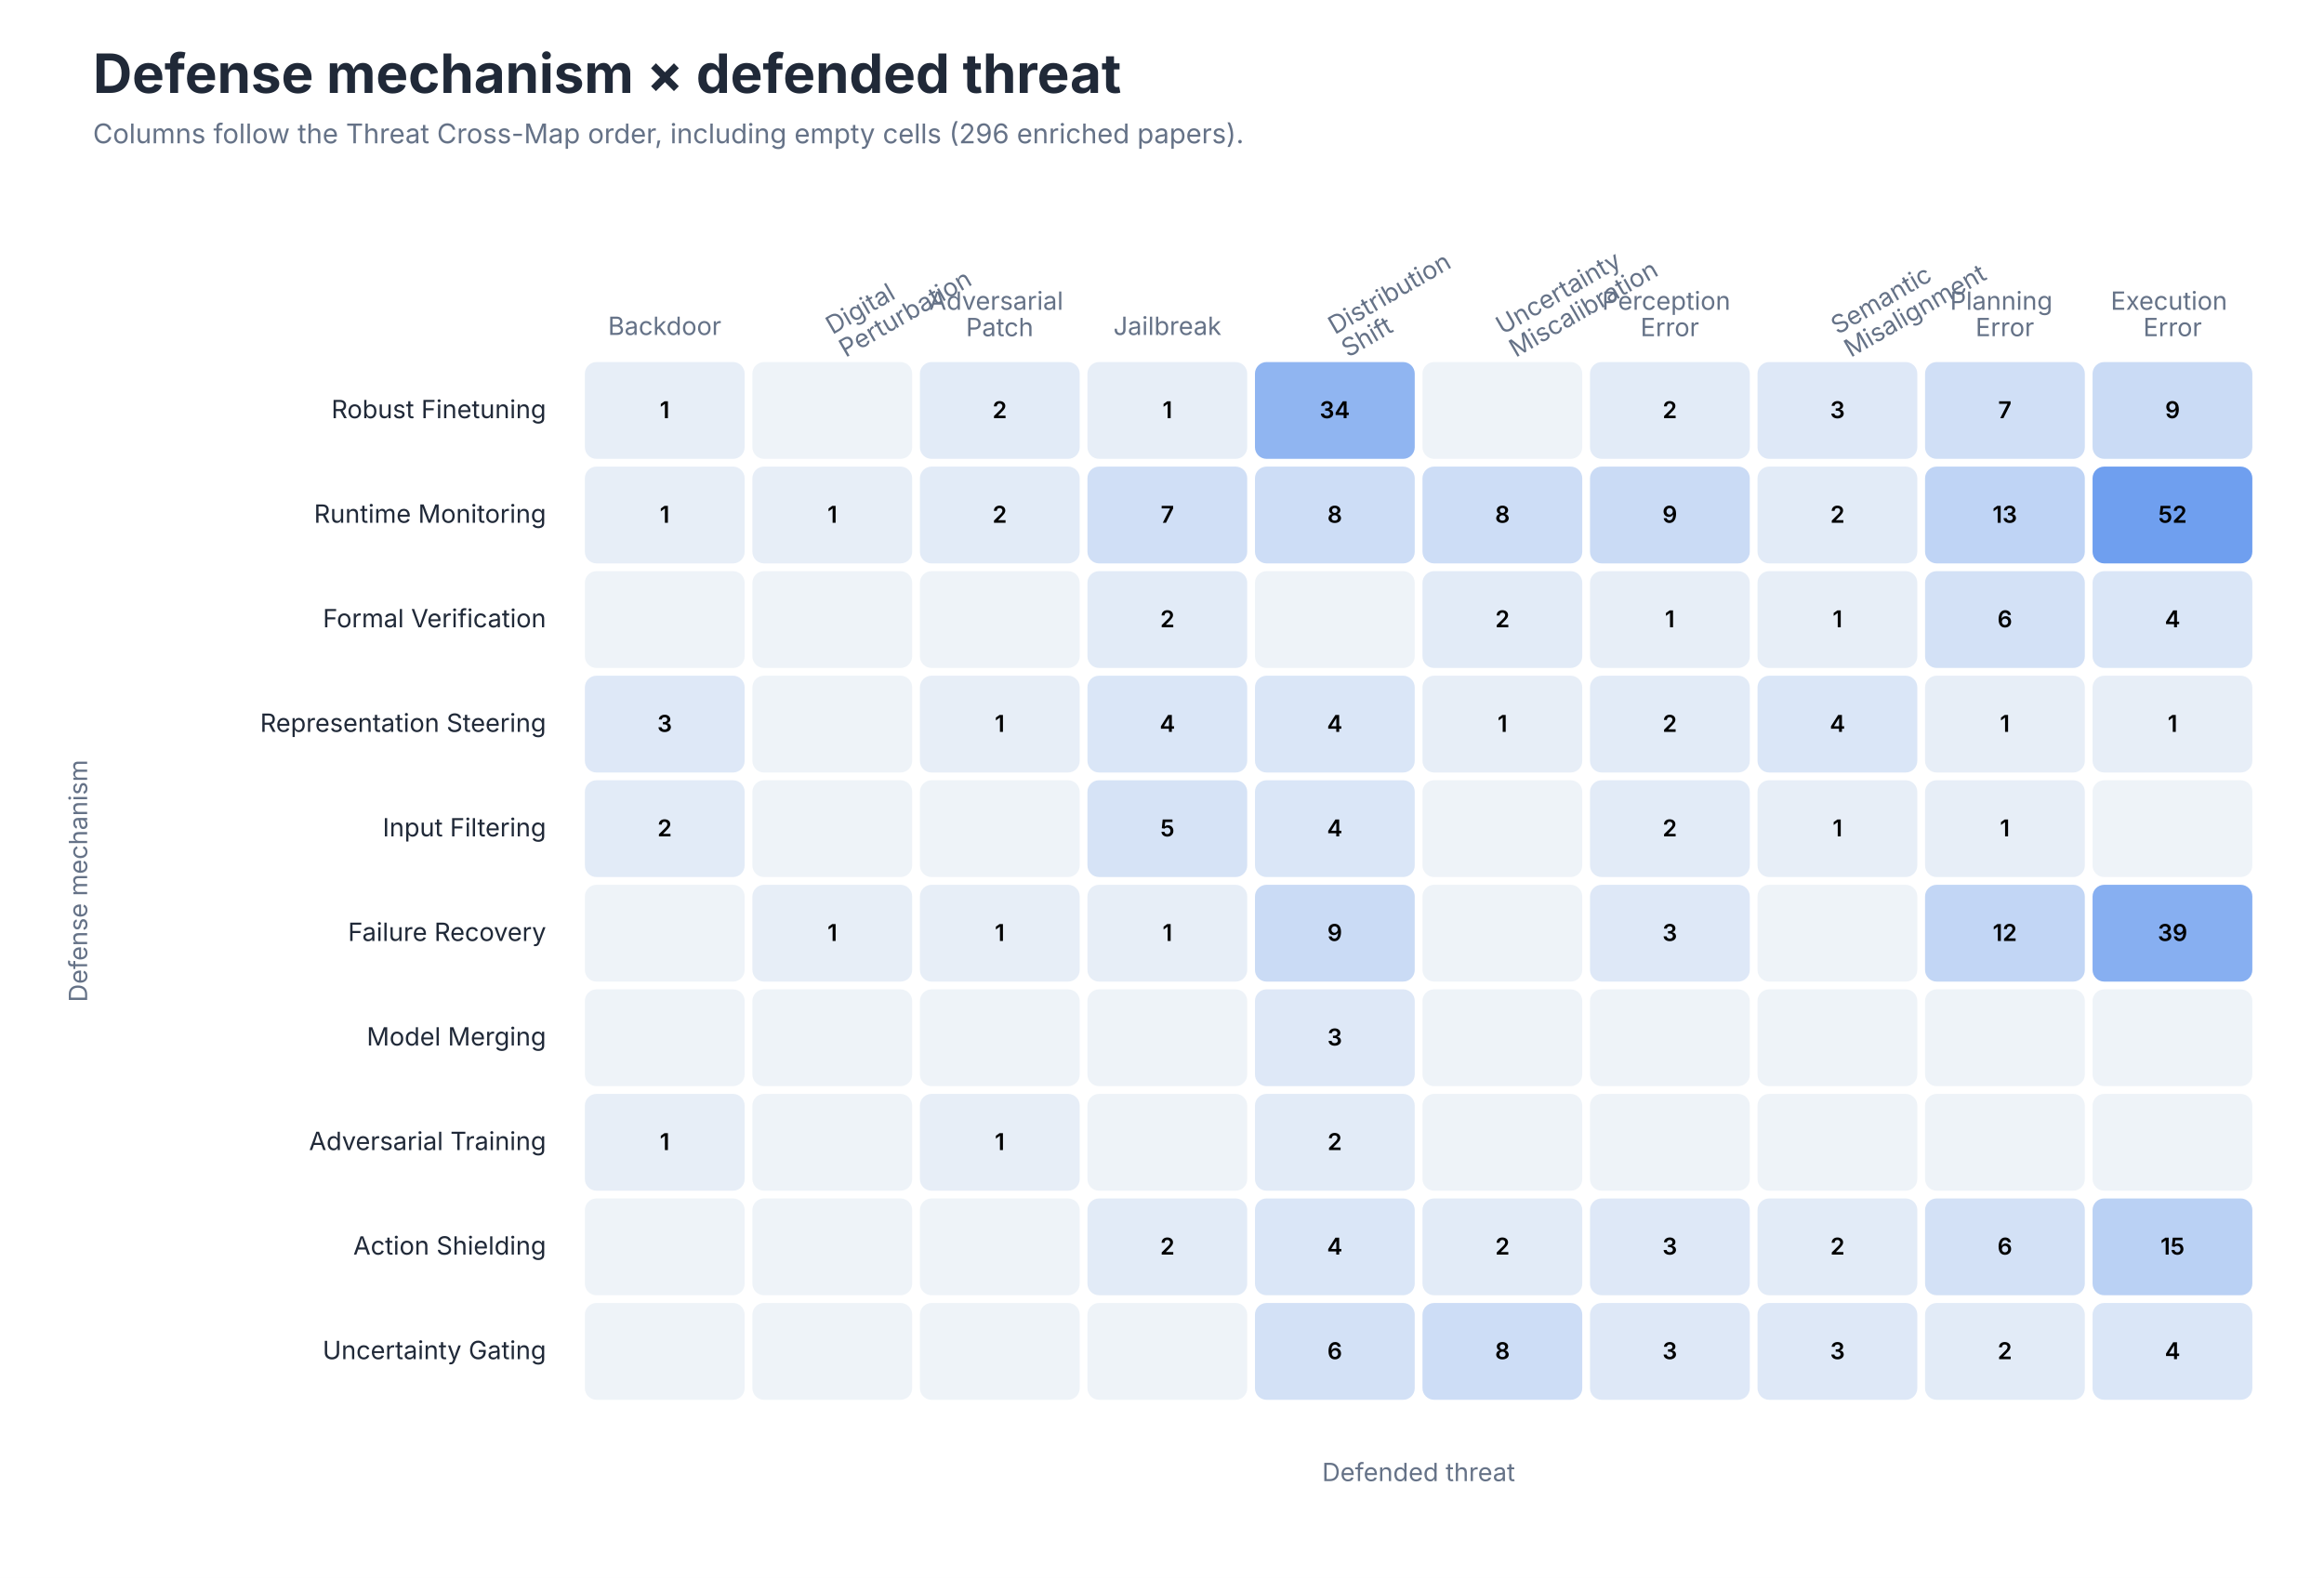
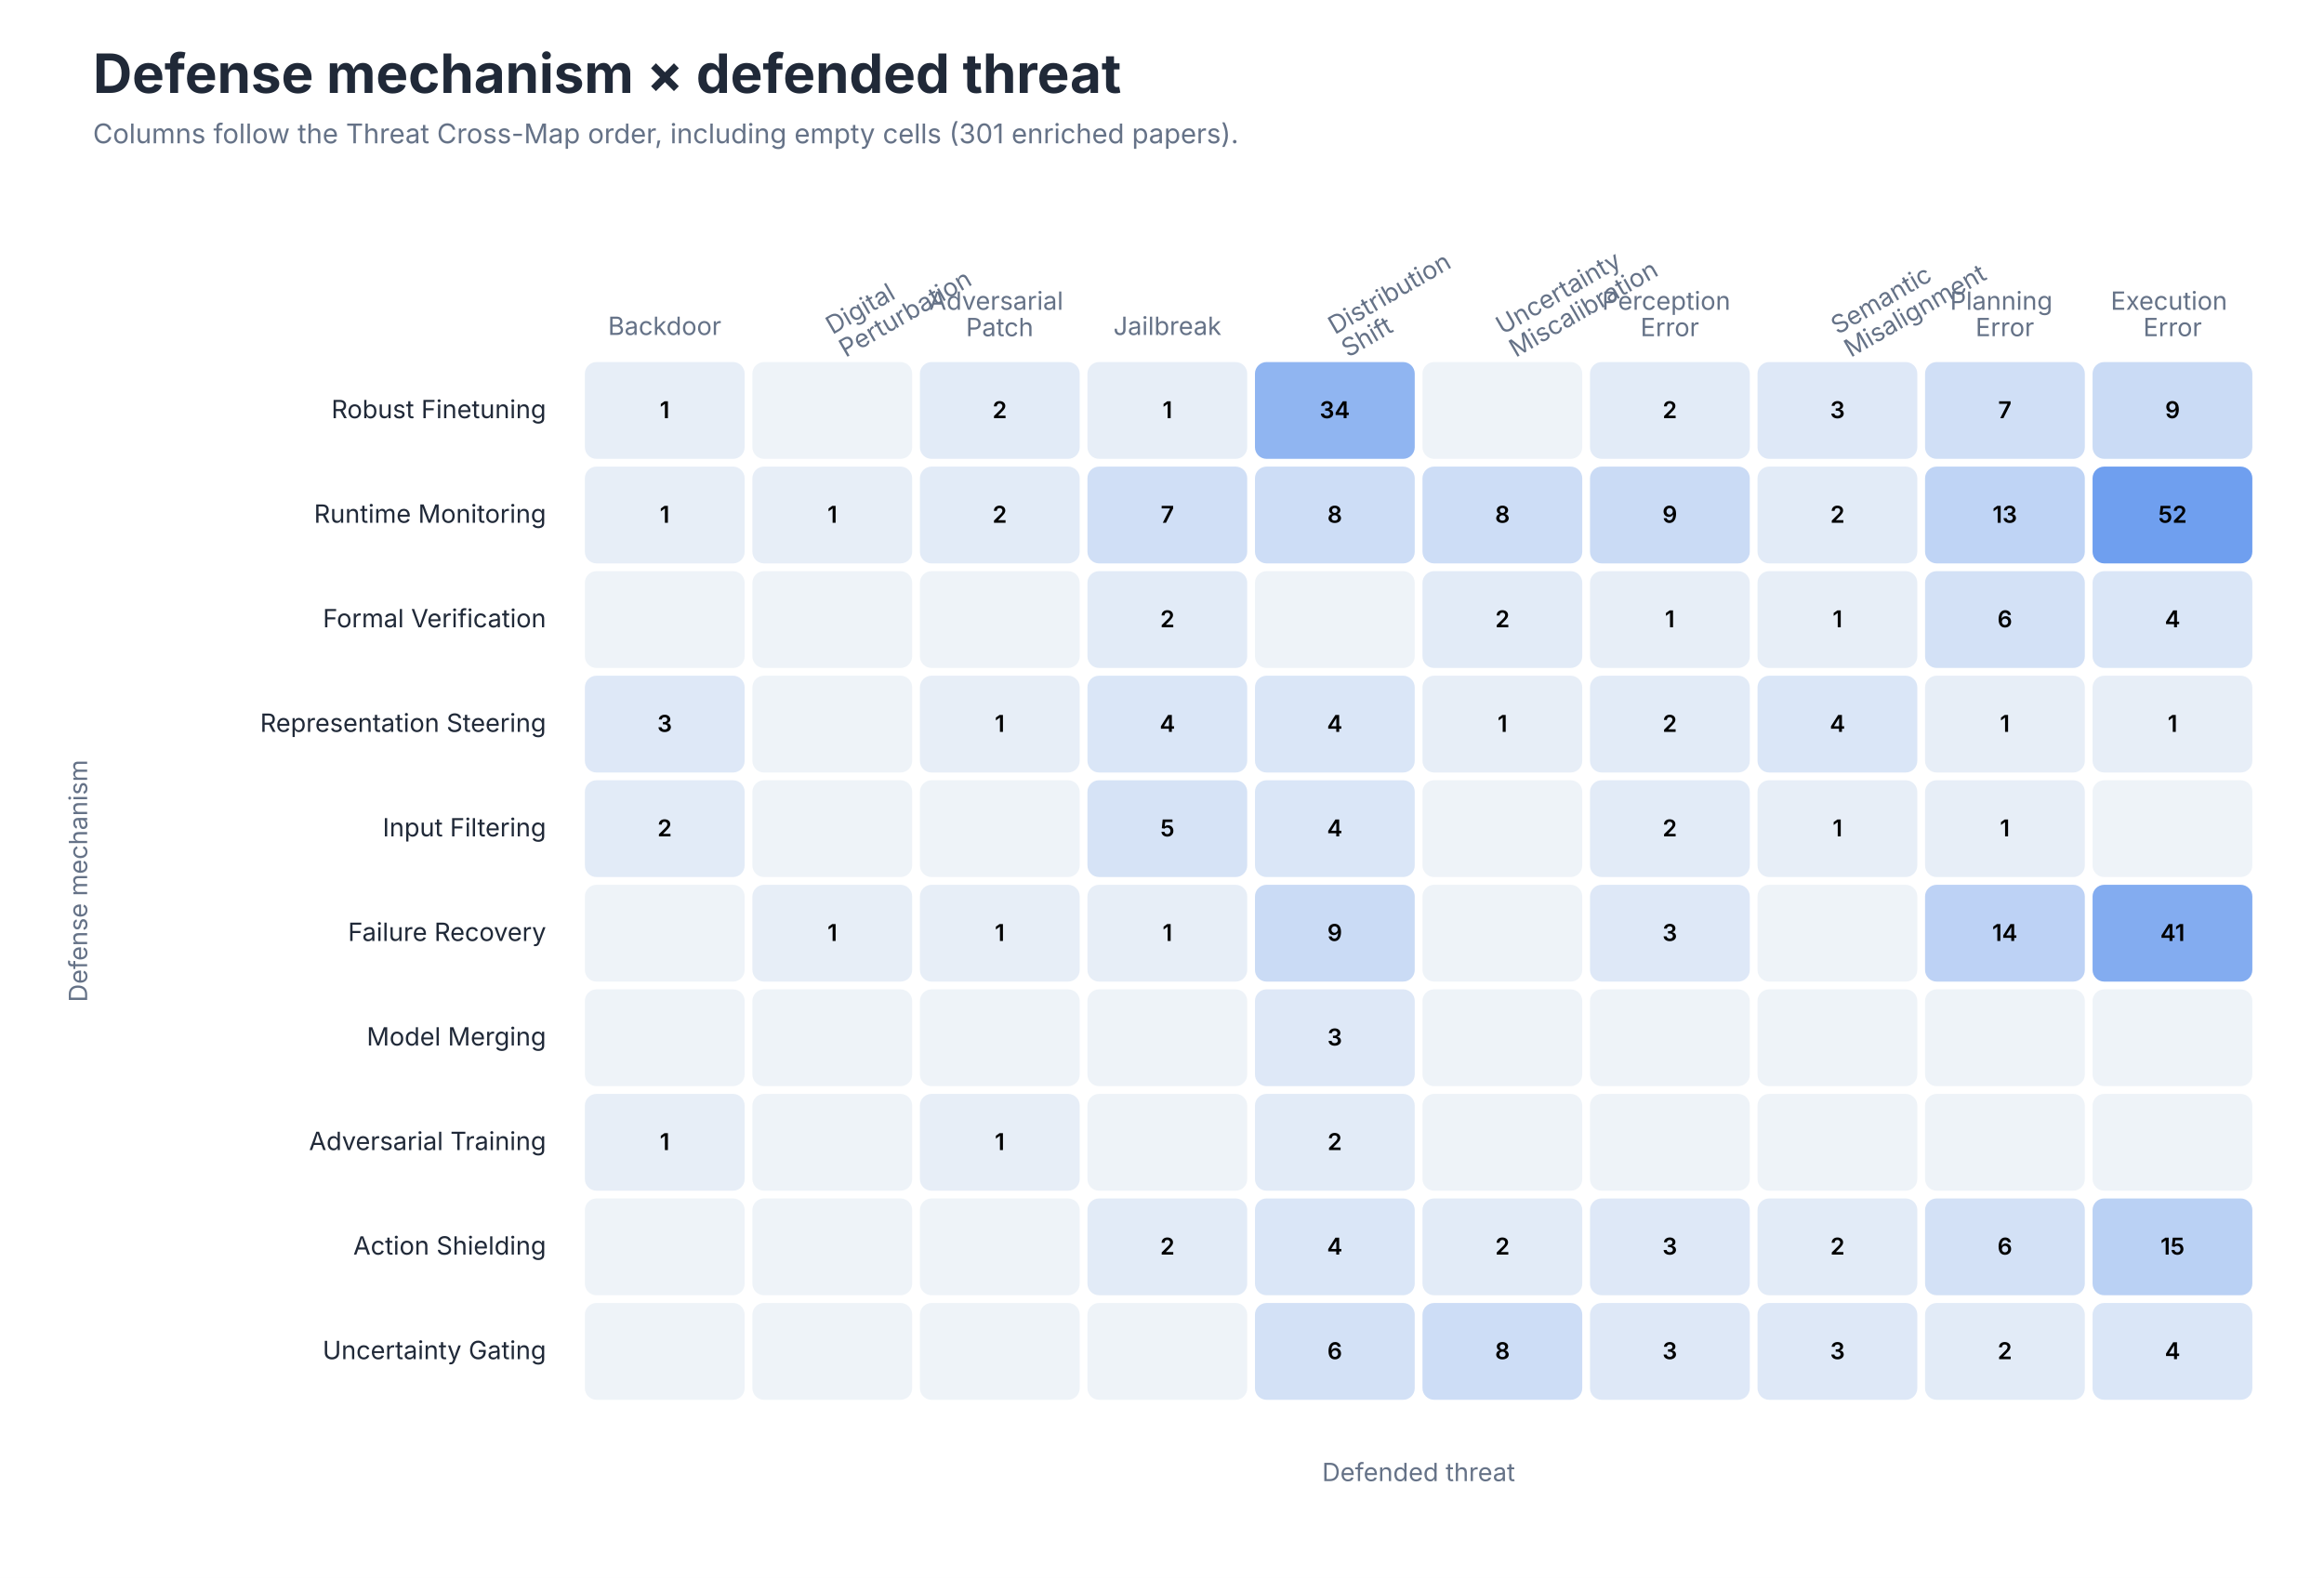
<svg xmlns="http://www.w3.org/2000/svg" role="img" aria-labelledby="title desc" viewBox="0 0 1200 815">
  <style>
text { font-family: -apple-system, BlinkMacSystemFont, 'Segoe UI', sans-serif; }
.title { font-size: 28px; font-weight: 650; fill: #202938; }
.subtitle { font-size: 14px; fill: #657287; }
.axis { font-size: 13px; fill: #657287; }
.label { font-size: 13px; fill: #202938; }
.small { font-size: 11px; fill: #657287; }
</style>
  <rect width="1200" height="815" fill="#FFFFFF" />
  <text class="title" x="48" y="48">Defense mechanism × defended threat</text>
-   <text class="subtitle" x="48" y="74">Columns follow the Threat Cross-Map order, including empty cells (296 enriched papers).</text>
+   <text class="subtitle" x="48" y="74">Columns follow the Threat Cross-Map order, including empty cells (301 enriched papers).</text>
  <text class="axis" text-anchor="middle" x="343.2" y="173.0">
    <tspan x="343.2" dy="0em">Backdoor</tspan>
  </text>
  <text class="axis" text-anchor="start" transform="translate(429.8 173.0) rotate(-30)">
    <tspan x="0" dy="0em">Digital</tspan>
    <tspan x="0" dy="1.05em">Perturbation</tspan>
  </text>
  <text class="axis" text-anchor="middle" x="516.2" y="160.0">
    <tspan x="516.2" dy="0em">Adversarial</tspan>
    <tspan x="516.2" dy="1.05em">Patch</tspan>
  </text>
  <text class="axis" text-anchor="middle" x="602.8" y="173.0">
    <tspan x="602.8" dy="0em">Jailbreak</tspan>
  </text>
  <text class="axis" text-anchor="start" transform="translate(689.2 173.0) rotate(-30)">
    <tspan x="0" dy="0em">Distribution</tspan>
    <tspan x="0" dy="1.05em">Shift</tspan>
  </text>
  <text class="axis" text-anchor="start" transform="translate(775.8 173.0) rotate(-30)">
    <tspan x="0" dy="0em">Uncertainty</tspan>
    <tspan x="0" dy="1.05em">Miscalibration</tspan>
  </text>
  <text class="axis" text-anchor="middle" x="862.2" y="160.0">
    <tspan x="862.2" dy="0em">Perception</tspan>
    <tspan x="862.2" dy="1.05em">Error</tspan>
  </text>
  <text class="axis" text-anchor="start" transform="translate(948.8 173.0) rotate(-30)">
    <tspan x="0" dy="0em">Semantic</tspan>
    <tspan x="0" dy="1.05em">Misalignment</tspan>
  </text>
  <text class="axis" text-anchor="middle" x="1035.2" y="160.0">
    <tspan x="1035.2" dy="0em">Planning</tspan>
    <tspan x="1035.2" dy="1.05em">Error</tspan>
  </text>
  <text class="axis" text-anchor="middle" x="1121.8" y="160.0">
    <tspan x="1121.8" dy="0em">Execution</tspan>
    <tspan x="1121.8" dy="1.05em">Error</tspan>
  </text>
  <text class="label" x="282" y="216.0" text-anchor="end">Robust Finetuning</text>
  <rect x="302.0" y="187" width="82.5" height="50" rx="6" fill="#E7EEF7" />
  <text x="343.2" y="216.0" text-anchor="middle" font-size="12" font-weight="600" fill="#000000">1</text>
  <rect x="388.5" y="187" width="82.5" height="50" rx="6" fill="#EEF3F8" />
  <text x="429.8" y="216.0" text-anchor="middle" font-size="12" font-weight="600" fill="#000000" />
  <rect x="475.0" y="187" width="82.5" height="50" rx="6" fill="#E2EBF7" />
  <text x="516.2" y="216.0" text-anchor="middle" font-size="12" font-weight="600" fill="#000000">2</text>
  <rect x="561.5" y="187" width="82.5" height="50" rx="6" fill="#E7EEF7" />
  <text x="602.8" y="216.0" text-anchor="middle" font-size="12" font-weight="600" fill="#000000">1</text>
  <rect x="648.0" y="187" width="82.5" height="50" rx="6" fill="#90B5F1" />
  <text x="689.2" y="216.0" text-anchor="middle" font-size="12" font-weight="600" fill="#000000">34</text>
  <rect x="734.5" y="187" width="82.5" height="50" rx="6" fill="#EEF3F8" />
  <text x="775.8" y="216.0" text-anchor="middle" font-size="12" font-weight="600" fill="#000000" />
  <rect x="821.0" y="187" width="82.5" height="50" rx="6" fill="#E2EBF7" />
  <text x="862.2" y="216.0" text-anchor="middle" font-size="12" font-weight="600" fill="#000000">2</text>
  <rect x="907.5" y="187" width="82.5" height="50" rx="6" fill="#DEE8F7" />
  <text x="948.8" y="216.0" text-anchor="middle" font-size="12" font-weight="600" fill="#000000">3</text>
  <rect x="994.0" y="187" width="82.5" height="50" rx="6" fill="#D0DFF6" />
  <text x="1035.2" y="216.0" text-anchor="middle" font-size="12" font-weight="600" fill="#000000">7</text>
  <rect x="1080.5" y="187" width="82.5" height="50" rx="6" fill="#CADBF5" />
  <text x="1121.8" y="216.0" text-anchor="middle" font-size="12" font-weight="600" fill="#000000">9</text>
  <text class="label" x="282" y="270.0" text-anchor="end">Runtime Monitoring</text>
  <rect x="302.0" y="241" width="82.5" height="50" rx="6" fill="#E7EEF7" />
  <text x="343.2" y="270.0" text-anchor="middle" font-size="12" font-weight="600" fill="#000000">1</text>
  <rect x="388.5" y="241" width="82.5" height="50" rx="6" fill="#E7EEF7" />
  <text x="429.8" y="270.0" text-anchor="middle" font-size="12" font-weight="600" fill="#000000">1</text>
  <rect x="475.0" y="241" width="82.5" height="50" rx="6" fill="#E2EBF7" />
  <text x="516.2" y="270.0" text-anchor="middle" font-size="12" font-weight="600" fill="#000000">2</text>
  <rect x="561.5" y="241" width="82.5" height="50" rx="6" fill="#D0DFF6" />
  <text x="602.8" y="270.0" text-anchor="middle" font-size="12" font-weight="600" fill="#000000">7</text>
  <rect x="648.0" y="241" width="82.5" height="50" rx="6" fill="#CDDDF6" />
  <text x="689.2" y="270.0" text-anchor="middle" font-size="12" font-weight="600" fill="#000000">8</text>
  <rect x="734.5" y="241" width="82.5" height="50" rx="6" fill="#CDDDF6" />
  <text x="775.8" y="270.0" text-anchor="middle" font-size="12" font-weight="600" fill="#000000">8</text>
  <rect x="821.0" y="241" width="82.5" height="50" rx="6" fill="#CADBF5" />
  <text x="862.2" y="270.0" text-anchor="middle" font-size="12" font-weight="600" fill="#000000">9</text>
  <rect x="907.5" y="241" width="82.5" height="50" rx="6" fill="#E2EBF7" />
  <text x="948.8" y="270.0" text-anchor="middle" font-size="12" font-weight="600" fill="#000000">2</text>
  <rect x="994.0" y="241" width="82.5" height="50" rx="6" fill="#BFD4F5" />
  <text x="1035.2" y="270.0" text-anchor="middle" font-size="12" font-weight="600" fill="#000000">13</text>
  <rect x="1080.5" y="241" width="82.5" height="50" rx="6" fill="#6F9FEF" />
  <text x="1121.8" y="270.0" text-anchor="middle" font-size="12" font-weight="600" fill="#000000">52</text>
  <text class="label" x="282" y="324.0" text-anchor="end">Formal Verification</text>
  <rect x="302.0" y="295" width="82.5" height="50" rx="6" fill="#EEF3F8" />
  <text x="343.2" y="324.0" text-anchor="middle" font-size="12" font-weight="600" fill="#000000" />
  <rect x="388.5" y="295" width="82.5" height="50" rx="6" fill="#EEF3F8" />
  <text x="429.8" y="324.0" text-anchor="middle" font-size="12" font-weight="600" fill="#000000" />
  <rect x="475.0" y="295" width="82.5" height="50" rx="6" fill="#EEF3F8" />
  <text x="516.2" y="324.0" text-anchor="middle" font-size="12" font-weight="600" fill="#000000" />
  <rect x="561.5" y="295" width="82.5" height="50" rx="6" fill="#E2EBF7" />
  <text x="602.8" y="324.0" text-anchor="middle" font-size="12" font-weight="600" fill="#000000">2</text>
  <rect x="648.0" y="295" width="82.5" height="50" rx="6" fill="#EEF3F8" />
  <text x="689.2" y="324.0" text-anchor="middle" font-size="12" font-weight="600" fill="#000000" />
  <rect x="734.5" y="295" width="82.5" height="50" rx="6" fill="#E2EBF7" />
  <text x="775.8" y="324.0" text-anchor="middle" font-size="12" font-weight="600" fill="#000000">2</text>
  <rect x="821.0" y="295" width="82.5" height="50" rx="6" fill="#E7EEF7" />
  <text x="862.2" y="324.0" text-anchor="middle" font-size="12" font-weight="600" fill="#000000">1</text>
  <rect x="907.5" y="295" width="82.5" height="50" rx="6" fill="#E7EEF7" />
  <text x="948.8" y="324.0" text-anchor="middle" font-size="12" font-weight="600" fill="#000000">1</text>
  <rect x="994.0" y="295" width="82.5" height="50" rx="6" fill="#D3E1F6" />
  <text x="1035.2" y="324.0" text-anchor="middle" font-size="12" font-weight="600" fill="#000000">6</text>
  <rect x="1080.5" y="295" width="82.5" height="50" rx="6" fill="#DAE6F7" />
  <text x="1121.8" y="324.0" text-anchor="middle" font-size="12" font-weight="600" fill="#000000">4</text>
  <text class="label" x="282" y="378.0" text-anchor="end">Representation Steering</text>
  <rect x="302.0" y="349" width="82.5" height="50" rx="6" fill="#DEE8F7" />
  <text x="343.2" y="378.0" text-anchor="middle" font-size="12" font-weight="600" fill="#000000">3</text>
  <rect x="388.5" y="349" width="82.5" height="50" rx="6" fill="#EEF3F8" />
  <text x="429.8" y="378.0" text-anchor="middle" font-size="12" font-weight="600" fill="#000000" />
  <rect x="475.0" y="349" width="82.5" height="50" rx="6" fill="#E7EEF7" />
  <text x="516.2" y="378.0" text-anchor="middle" font-size="12" font-weight="600" fill="#000000">1</text>
  <rect x="561.5" y="349" width="82.5" height="50" rx="6" fill="#DAE6F7" />
  <text x="602.8" y="378.0" text-anchor="middle" font-size="12" font-weight="600" fill="#000000">4</text>
  <rect x="648.0" y="349" width="82.5" height="50" rx="6" fill="#DAE6F7" />
  <text x="689.2" y="378.0" text-anchor="middle" font-size="12" font-weight="600" fill="#000000">4</text>
  <rect x="734.5" y="349" width="82.5" height="50" rx="6" fill="#E7EEF7" />
  <text x="775.8" y="378.0" text-anchor="middle" font-size="12" font-weight="600" fill="#000000">1</text>
  <rect x="821.0" y="349" width="82.5" height="50" rx="6" fill="#E2EBF7" />
  <text x="862.2" y="378.0" text-anchor="middle" font-size="12" font-weight="600" fill="#000000">2</text>
  <rect x="907.5" y="349" width="82.5" height="50" rx="6" fill="#DAE6F7" />
  <text x="948.8" y="378.0" text-anchor="middle" font-size="12" font-weight="600" fill="#000000">4</text>
  <rect x="994.0" y="349" width="82.5" height="50" rx="6" fill="#E7EEF7" />
  <text x="1035.2" y="378.0" text-anchor="middle" font-size="12" font-weight="600" fill="#000000">1</text>
  <rect x="1080.5" y="349" width="82.5" height="50" rx="6" fill="#E7EEF7" />
  <text x="1121.8" y="378.0" text-anchor="middle" font-size="12" font-weight="600" fill="#000000">1</text>
  <text class="label" x="282" y="432.0" text-anchor="end">Input Filtering</text>
  <rect x="302.0" y="403" width="82.5" height="50" rx="6" fill="#E2EBF7" />
  <text x="343.2" y="432.0" text-anchor="middle" font-size="12" font-weight="600" fill="#000000">2</text>
  <rect x="388.5" y="403" width="82.5" height="50" rx="6" fill="#EEF3F8" />
  <text x="429.8" y="432.0" text-anchor="middle" font-size="12" font-weight="600" fill="#000000" />
  <rect x="475.0" y="403" width="82.5" height="50" rx="6" fill="#EEF3F8" />
  <text x="516.2" y="432.0" text-anchor="middle" font-size="12" font-weight="600" fill="#000000" />
  <rect x="561.5" y="403" width="82.5" height="50" rx="6" fill="#D6E3F6" />
  <text x="602.8" y="432.0" text-anchor="middle" font-size="12" font-weight="600" fill="#000000">5</text>
  <rect x="648.0" y="403" width="82.5" height="50" rx="6" fill="#DAE6F7" />
  <text x="689.2" y="432.0" text-anchor="middle" font-size="12" font-weight="600" fill="#000000">4</text>
  <rect x="734.5" y="403" width="82.5" height="50" rx="6" fill="#EEF3F8" />
  <text x="775.8" y="432.0" text-anchor="middle" font-size="12" font-weight="600" fill="#000000" />
  <rect x="821.0" y="403" width="82.5" height="50" rx="6" fill="#E2EBF7" />
  <text x="862.2" y="432.0" text-anchor="middle" font-size="12" font-weight="600" fill="#000000">2</text>
  <rect x="907.5" y="403" width="82.5" height="50" rx="6" fill="#E7EEF7" />
  <text x="948.8" y="432.0" text-anchor="middle" font-size="12" font-weight="600" fill="#000000">1</text>
  <rect x="994.0" y="403" width="82.5" height="50" rx="6" fill="#E7EEF7" />
  <text x="1035.2" y="432.0" text-anchor="middle" font-size="12" font-weight="600" fill="#000000">1</text>
  <rect x="1080.5" y="403" width="82.5" height="50" rx="6" fill="#EEF3F8" />
  <text x="1121.8" y="432.0" text-anchor="middle" font-size="12" font-weight="600" fill="#000000" />
  <text class="label" x="282" y="486.0" text-anchor="end">Failure Recovery</text>
  <rect x="302.0" y="457" width="82.5" height="50" rx="6" fill="#EEF3F8" />
  <text x="343.2" y="486.0" text-anchor="middle" font-size="12" font-weight="600" fill="#000000" />
  <rect x="388.5" y="457" width="82.5" height="50" rx="6" fill="#E7EEF7" />
  <text x="429.8" y="486.0" text-anchor="middle" font-size="12" font-weight="600" fill="#000000">1</text>
  <rect x="475.0" y="457" width="82.5" height="50" rx="6" fill="#E7EEF7" />
  <text x="516.2" y="486.0" text-anchor="middle" font-size="12" font-weight="600" fill="#000000">1</text>
  <rect x="561.5" y="457" width="82.5" height="50" rx="6" fill="#E7EEF7" />
  <text x="602.8" y="486.0" text-anchor="middle" font-size="12" font-weight="600" fill="#000000">1</text>
  <rect x="648.0" y="457" width="82.5" height="50" rx="6" fill="#CADBF5" />
  <text x="689.2" y="486.0" text-anchor="middle" font-size="12" font-weight="600" fill="#000000">9</text>
  <rect x="734.5" y="457" width="82.5" height="50" rx="6" fill="#EEF3F8" />
  <text x="775.8" y="486.0" text-anchor="middle" font-size="12" font-weight="600" fill="#000000" />
  <rect x="821.0" y="457" width="82.5" height="50" rx="6" fill="#DEE8F7" />
  <text x="862.2" y="486.0" text-anchor="middle" font-size="12" font-weight="600" fill="#000000">3</text>
  <rect x="907.5" y="457" width="82.5" height="50" rx="6" fill="#EEF3F8" />
  <text x="948.8" y="486.0" text-anchor="middle" font-size="12" font-weight="600" fill="#000000" />
-   <rect x="994.0" y="457" width="82.5" height="50" rx="6" fill="#C2D6F5" />
-   <text x="1035.2" y="486.0" text-anchor="middle" font-size="12" font-weight="600" fill="#000000">12</text>
-   <rect x="1080.5" y="457" width="82.5" height="50" rx="6" fill="#87AFF1" />
-   <text x="1121.8" y="486.0" text-anchor="middle" font-size="12" font-weight="600" fill="#000000">39</text>
+   <rect x="994.0" y="457" width="82.5" height="50" rx="6" fill="#BDD2F5" />
+   <text x="1035.2" y="486.0" text-anchor="middle" font-size="12" font-weight="600" fill="#000000">14</text>
+   <rect x="1080.5" y="457" width="82.5" height="50" rx="6" fill="#83ACF0" />
+   <text x="1121.8" y="486.0" text-anchor="middle" font-size="12" font-weight="600" fill="#000000">41</text>
  <text class="label" x="282" y="540.0" text-anchor="end">Model Merging</text>
  <rect x="302.0" y="511" width="82.5" height="50" rx="6" fill="#EEF3F8" />
  <text x="343.2" y="540.0" text-anchor="middle" font-size="12" font-weight="600" fill="#000000" />
  <rect x="388.5" y="511" width="82.5" height="50" rx="6" fill="#EEF3F8" />
  <text x="429.8" y="540.0" text-anchor="middle" font-size="12" font-weight="600" fill="#000000" />
  <rect x="475.0" y="511" width="82.5" height="50" rx="6" fill="#EEF3F8" />
  <text x="516.2" y="540.0" text-anchor="middle" font-size="12" font-weight="600" fill="#000000" />
  <rect x="561.5" y="511" width="82.5" height="50" rx="6" fill="#EEF3F8" />
  <text x="602.8" y="540.0" text-anchor="middle" font-size="12" font-weight="600" fill="#000000" />
  <rect x="648.0" y="511" width="82.5" height="50" rx="6" fill="#DEE8F7" />
  <text x="689.2" y="540.0" text-anchor="middle" font-size="12" font-weight="600" fill="#000000">3</text>
  <rect x="734.5" y="511" width="82.5" height="50" rx="6" fill="#EEF3F8" />
  <text x="775.8" y="540.0" text-anchor="middle" font-size="12" font-weight="600" fill="#000000" />
  <rect x="821.0" y="511" width="82.5" height="50" rx="6" fill="#EEF3F8" />
  <text x="862.2" y="540.0" text-anchor="middle" font-size="12" font-weight="600" fill="#000000" />
  <rect x="907.5" y="511" width="82.5" height="50" rx="6" fill="#EEF3F8" />
  <text x="948.8" y="540.0" text-anchor="middle" font-size="12" font-weight="600" fill="#000000" />
  <rect x="994.0" y="511" width="82.5" height="50" rx="6" fill="#EEF3F8" />
  <text x="1035.2" y="540.0" text-anchor="middle" font-size="12" font-weight="600" fill="#000000" />
  <rect x="1080.5" y="511" width="82.5" height="50" rx="6" fill="#EEF3F8" />
  <text x="1121.8" y="540.0" text-anchor="middle" font-size="12" font-weight="600" fill="#000000" />
  <text class="label" x="282" y="594.0" text-anchor="end">Adversarial Training</text>
  <rect x="302.0" y="565" width="82.5" height="50" rx="6" fill="#E7EEF7" />
  <text x="343.2" y="594.0" text-anchor="middle" font-size="12" font-weight="600" fill="#000000">1</text>
  <rect x="388.5" y="565" width="82.5" height="50" rx="6" fill="#EEF3F8" />
  <text x="429.8" y="594.0" text-anchor="middle" font-size="12" font-weight="600" fill="#000000" />
  <rect x="475.0" y="565" width="82.5" height="50" rx="6" fill="#E7EEF7" />
  <text x="516.2" y="594.0" text-anchor="middle" font-size="12" font-weight="600" fill="#000000">1</text>
  <rect x="561.5" y="565" width="82.5" height="50" rx="6" fill="#EEF3F8" />
  <text x="602.8" y="594.0" text-anchor="middle" font-size="12" font-weight="600" fill="#000000" />
  <rect x="648.0" y="565" width="82.5" height="50" rx="6" fill="#E2EBF7" />
  <text x="689.2" y="594.0" text-anchor="middle" font-size="12" font-weight="600" fill="#000000">2</text>
  <rect x="734.5" y="565" width="82.5" height="50" rx="6" fill="#EEF3F8" />
  <text x="775.8" y="594.0" text-anchor="middle" font-size="12" font-weight="600" fill="#000000" />
  <rect x="821.0" y="565" width="82.5" height="50" rx="6" fill="#EEF3F8" />
  <text x="862.2" y="594.0" text-anchor="middle" font-size="12" font-weight="600" fill="#000000" />
  <rect x="907.5" y="565" width="82.5" height="50" rx="6" fill="#EEF3F8" />
  <text x="948.8" y="594.0" text-anchor="middle" font-size="12" font-weight="600" fill="#000000" />
  <rect x="994.0" y="565" width="82.5" height="50" rx="6" fill="#EEF3F8" />
  <text x="1035.2" y="594.0" text-anchor="middle" font-size="12" font-weight="600" fill="#000000" />
  <rect x="1080.5" y="565" width="82.5" height="50" rx="6" fill="#EEF3F8" />
  <text x="1121.8" y="594.0" text-anchor="middle" font-size="12" font-weight="600" fill="#000000" />
  <text class="label" x="282" y="648.0" text-anchor="end">Action Shielding</text>
  <rect x="302.0" y="619" width="82.5" height="50" rx="6" fill="#EEF3F8" />
  <text x="343.2" y="648.0" text-anchor="middle" font-size="12" font-weight="600" fill="#000000" />
  <rect x="388.5" y="619" width="82.5" height="50" rx="6" fill="#EEF3F8" />
  <text x="429.8" y="648.0" text-anchor="middle" font-size="12" font-weight="600" fill="#000000" />
  <rect x="475.0" y="619" width="82.5" height="50" rx="6" fill="#EEF3F8" />
  <text x="516.2" y="648.0" text-anchor="middle" font-size="12" font-weight="600" fill="#000000" />
  <rect x="561.5" y="619" width="82.5" height="50" rx="6" fill="#E2EBF7" />
  <text x="602.8" y="648.0" text-anchor="middle" font-size="12" font-weight="600" fill="#000000">2</text>
  <rect x="648.0" y="619" width="82.5" height="50" rx="6" fill="#DAE6F7" />
  <text x="689.2" y="648.0" text-anchor="middle" font-size="12" font-weight="600" fill="#000000">4</text>
  <rect x="734.5" y="619" width="82.5" height="50" rx="6" fill="#E2EBF7" />
  <text x="775.8" y="648.0" text-anchor="middle" font-size="12" font-weight="600" fill="#000000">2</text>
  <rect x="821.0" y="619" width="82.5" height="50" rx="6" fill="#DEE8F7" />
  <text x="862.2" y="648.0" text-anchor="middle" font-size="12" font-weight="600" fill="#000000">3</text>
  <rect x="907.5" y="619" width="82.5" height="50" rx="6" fill="#E2EBF7" />
  <text x="948.8" y="648.0" text-anchor="middle" font-size="12" font-weight="600" fill="#000000">2</text>
  <rect x="994.0" y="619" width="82.5" height="50" rx="6" fill="#D3E1F6" />
  <text x="1035.2" y="648.0" text-anchor="middle" font-size="12" font-weight="600" fill="#000000">6</text>
  <rect x="1080.5" y="619" width="82.5" height="50" rx="6" fill="#BAD1F4" />
  <text x="1121.8" y="648.0" text-anchor="middle" font-size="12" font-weight="600" fill="#000000">15</text>
  <text class="label" x="282" y="702.0" text-anchor="end">Uncertainty Gating</text>
  <rect x="302.0" y="673" width="82.5" height="50" rx="6" fill="#EEF3F8" />
  <text x="343.2" y="702.0" text-anchor="middle" font-size="12" font-weight="600" fill="#000000" />
  <rect x="388.5" y="673" width="82.5" height="50" rx="6" fill="#EEF3F8" />
  <text x="429.8" y="702.0" text-anchor="middle" font-size="12" font-weight="600" fill="#000000" />
  <rect x="475.0" y="673" width="82.5" height="50" rx="6" fill="#EEF3F8" />
  <text x="516.2" y="702.0" text-anchor="middle" font-size="12" font-weight="600" fill="#000000" />
  <rect x="561.5" y="673" width="82.5" height="50" rx="6" fill="#EEF3F8" />
  <text x="602.8" y="702.0" text-anchor="middle" font-size="12" font-weight="600" fill="#000000" />
  <rect x="648.0" y="673" width="82.5" height="50" rx="6" fill="#D3E1F6" />
  <text x="689.2" y="702.0" text-anchor="middle" font-size="12" font-weight="600" fill="#000000">6</text>
  <rect x="734.5" y="673" width="82.5" height="50" rx="6" fill="#CDDDF6" />
  <text x="775.8" y="702.0" text-anchor="middle" font-size="12" font-weight="600" fill="#000000">8</text>
  <rect x="821.0" y="673" width="82.5" height="50" rx="6" fill="#DEE8F7" />
  <text x="862.2" y="702.0" text-anchor="middle" font-size="12" font-weight="600" fill="#000000">3</text>
  <rect x="907.5" y="673" width="82.5" height="50" rx="6" fill="#DEE8F7" />
  <text x="948.8" y="702.0" text-anchor="middle" font-size="12" font-weight="600" fill="#000000">3</text>
  <rect x="994.0" y="673" width="82.5" height="50" rx="6" fill="#E2EBF7" />
  <text x="1035.2" y="702.0" text-anchor="middle" font-size="12" font-weight="600" fill="#000000">2</text>
  <rect x="1080.5" y="673" width="82.5" height="50" rx="6" fill="#DAE6F7" />
  <text x="1121.8" y="702.0" text-anchor="middle" font-size="12" font-weight="600" fill="#000000">4</text>
  <text class="axis" x="732.5" y="765" text-anchor="middle">Defended threat</text>
  <text class="axis" transform="translate(45 455.0) rotate(-90)" text-anchor="middle">Defense mechanism</text>
</svg>
